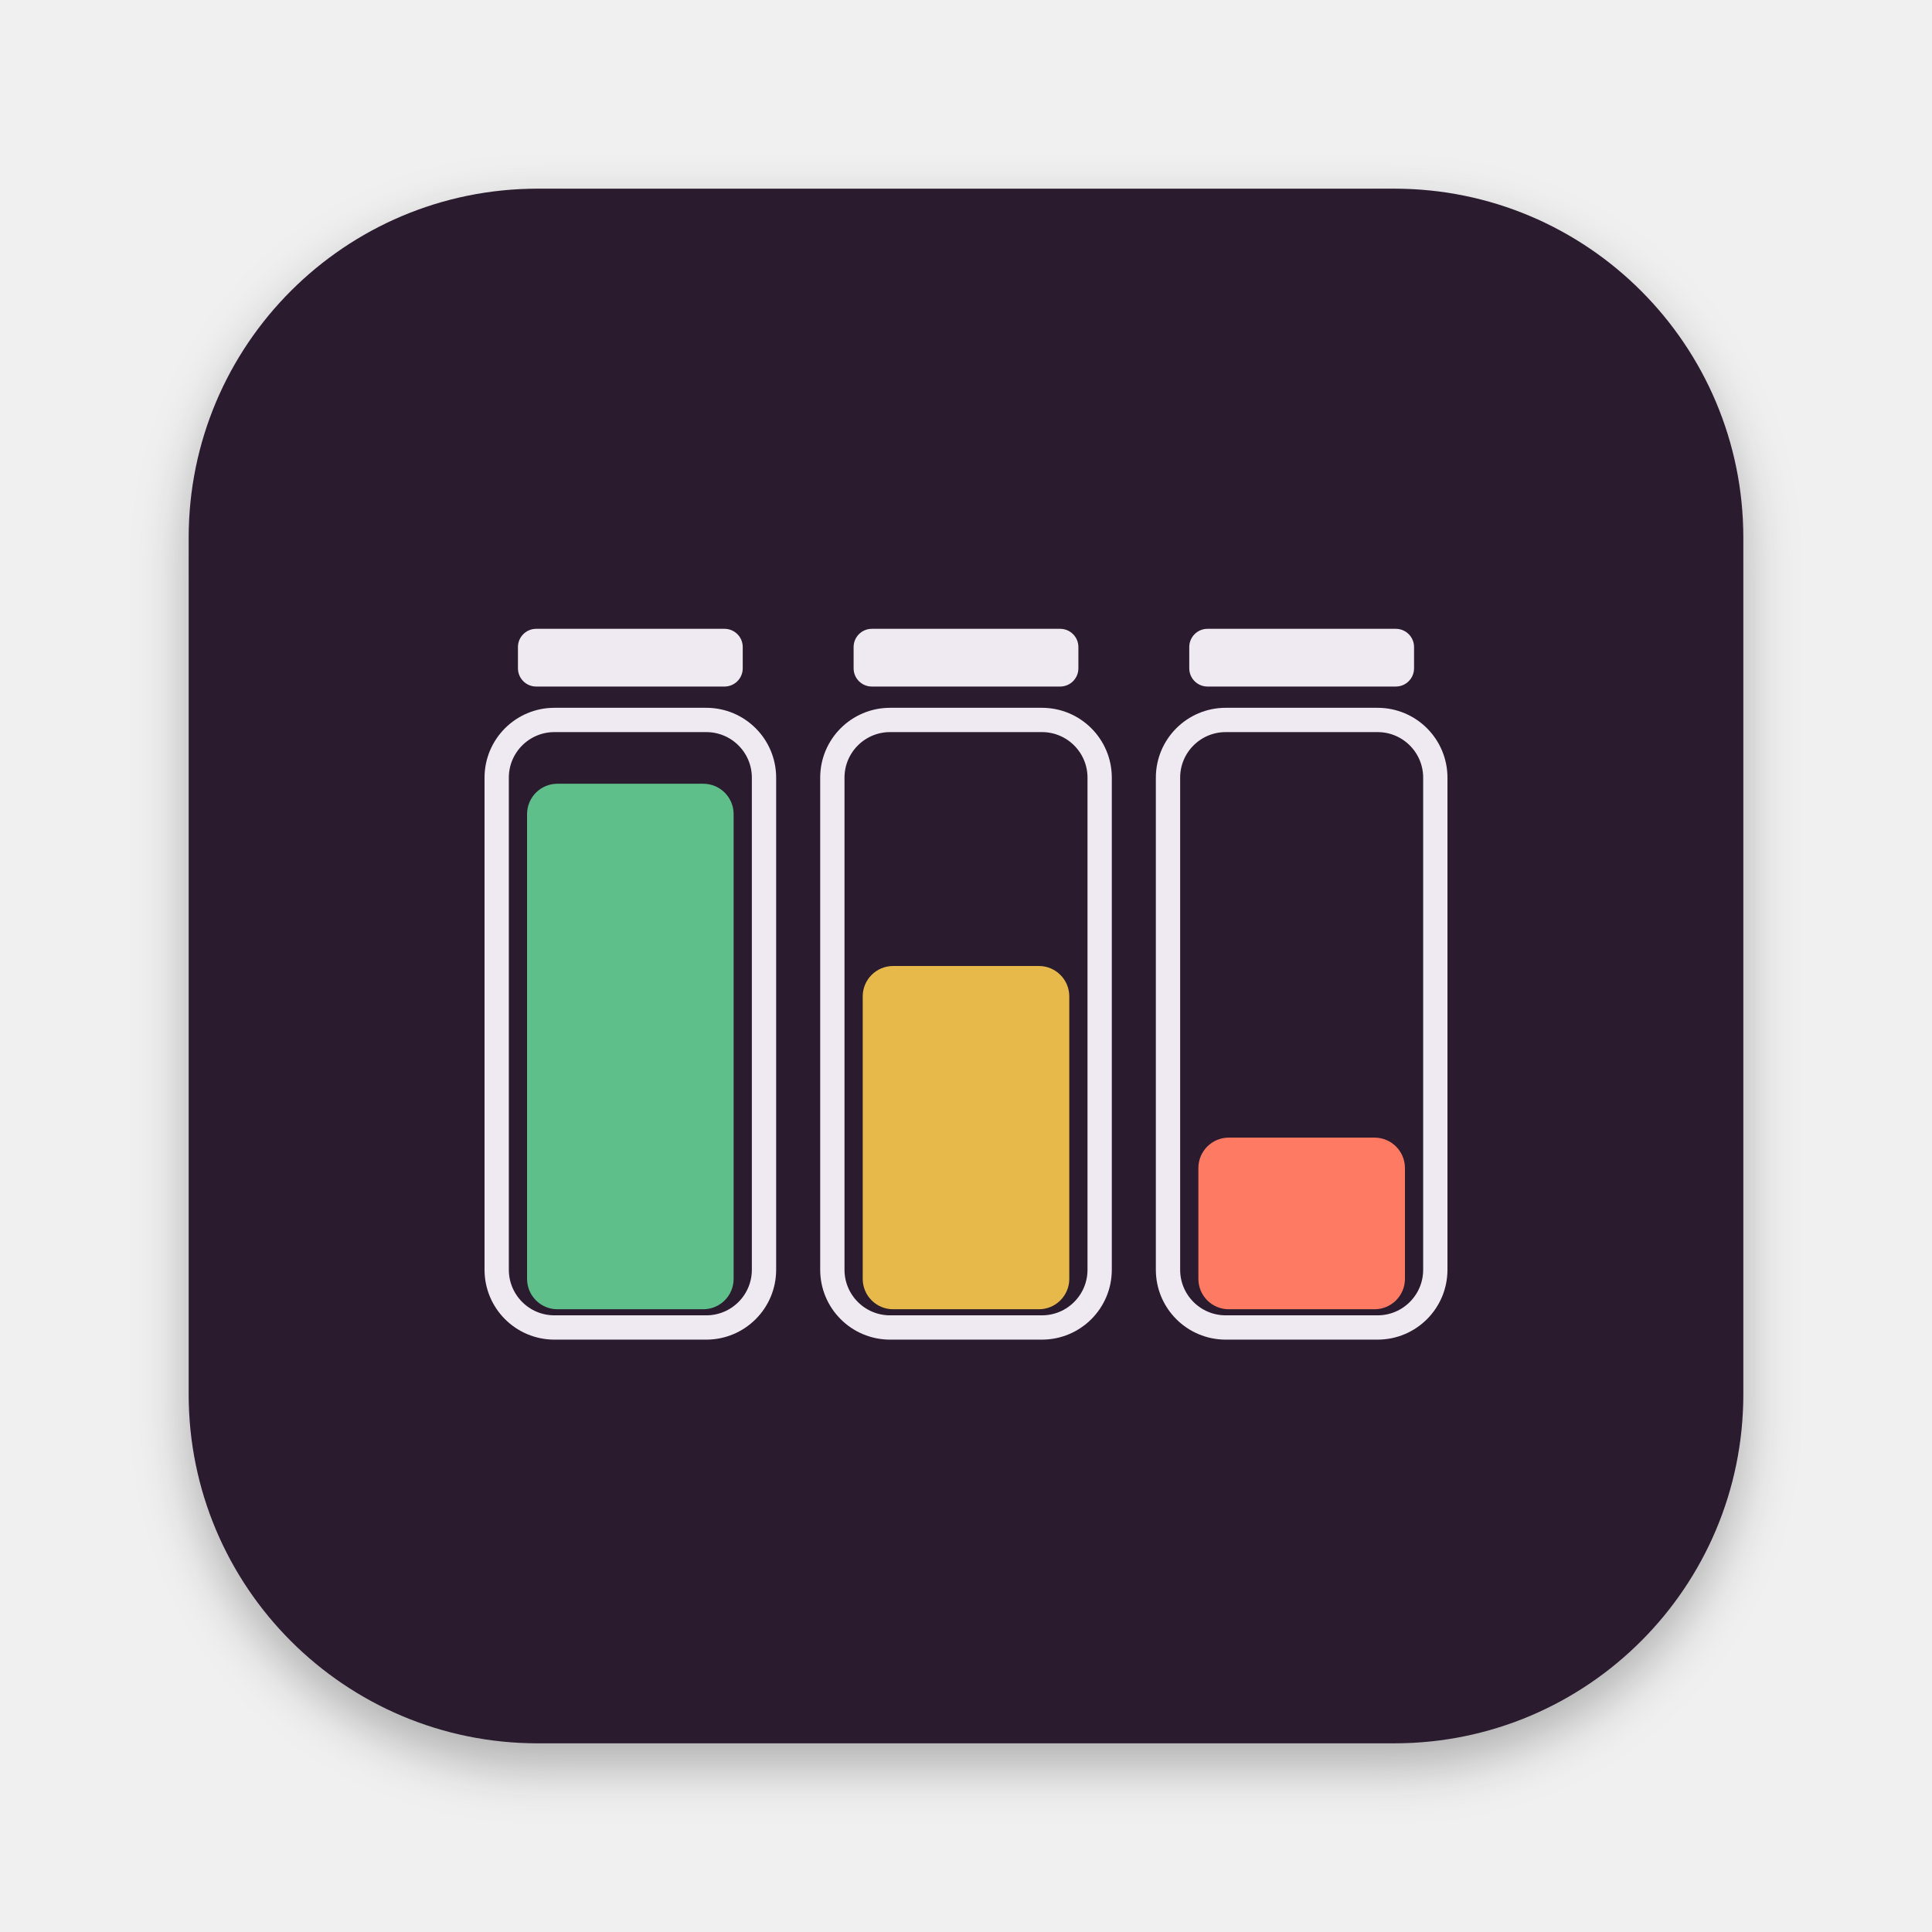
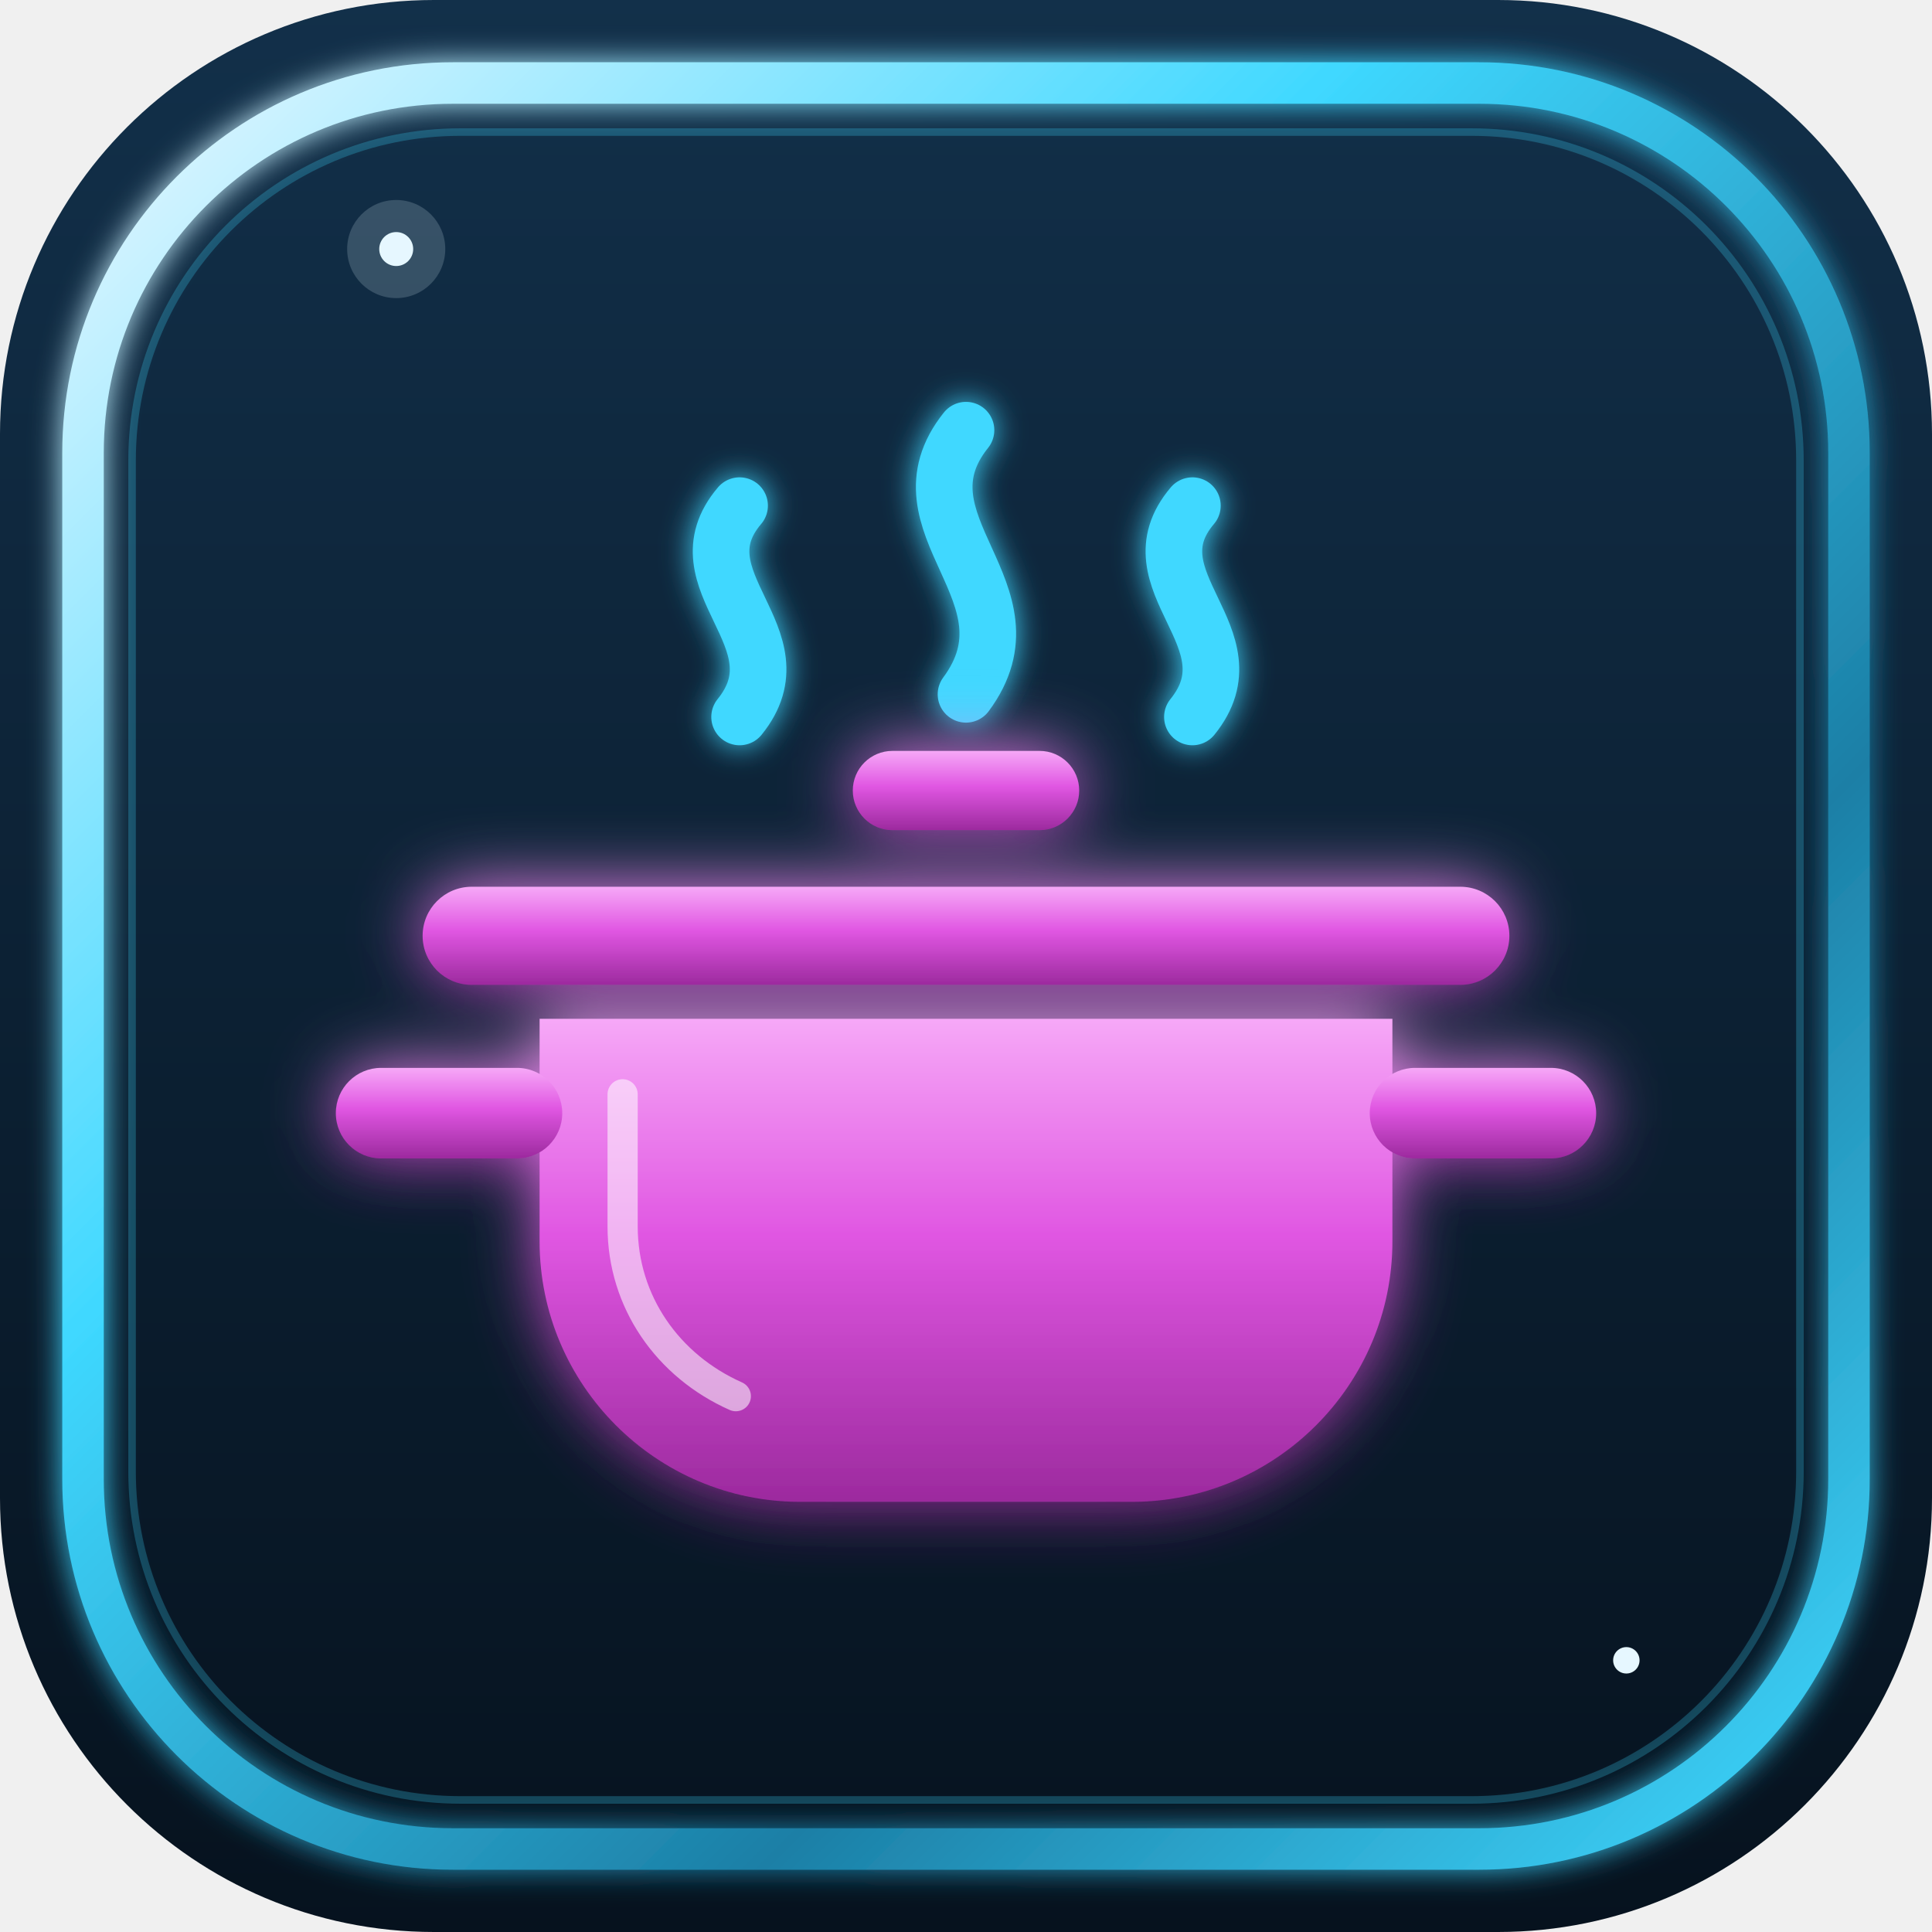
<svg xmlns="http://www.w3.org/2000/svg" viewBox="0 0 1024 1024">
  <defs>
-     <filter id="ombre" x="-10%" y="-10%" width="120%" height="130%">
-       <feDropShadow dx="0" dy="12" stdDeviation="14" flood-color="#000" flood-opacity="0.28" />
+     <linearGradient id="fond" x1="0" y1="0" x2="0" y2="1">
+       <stop offset="0" stop-color="#12304a" />
+       <stop offset="1" stop-color="#06121e" />
+     </linearGradient>
+     <linearGradient id="chrome" x1="0" y1="0" x2="1" y2="1">
+       <stop offset="0" stop-color="#e6f7ff" />
+       <stop offset="0.35" stop-color="#3fd8ff" />
+       <stop offset="0.7" stop-color="#1c7fa6" />
+       <stop offset="1" stop-color="#3fd8ff" />
+     </linearGradient>
+     <linearGradient id="orchidee" x1="0" y1="0" x2="0" y2="1">
+       <stop offset="0" stop-color="#f6a8f7" />
+       <stop offset="0.45" stop-color="#e056e2" />
+       <stop offset="1" stop-color="#9c2a9e" />
+     </linearGradient>
+     <filter id="halo" x="-30%" y="-30%" width="160%" height="160%">
+       <feGaussianBlur stdDeviation="18" result="flou" />
+       <feMerge>
+         <feMergeNode in="flou" />
+         <feMergeNode in="SourceGraphic" />
+       </feMerge>
+     </filter>
+     <filter id="halo-fin" x="-30%" y="-30%" width="160%" height="160%">
+       <feGaussianBlur stdDeviation="8" result="flou" />
+       <feMerge>
+         <feMergeNode in="flou" />
+         <feMergeNode in="SourceGraphic" />
+       </feMerge>
    </filter>
  </defs>
-   <rect x="100" y="100" width="824" height="824" rx="185" fill="#2a1b2e" filter="url(#ombre)" />
-   <g transform="translate(512 512) scale(0.805) translate(-512 -512)">
-     <rect x="217" y="290" width="148" height="38" rx="12" fill="#efe9f1" />
-     <rect x="203" y="350" width="176" height="400" rx="38" fill="none" stroke="#efe9f1" stroke-width="16" />
-     <rect x="223" y="392" width="136" height="346" rx="20" fill="#5fbf8a" />
-     <rect x="438" y="290" width="148" height="38" rx="12" fill="#efe9f1" />
-     <rect x="424" y="350" width="176" height="400" rx="38" fill="none" stroke="#efe9f1" stroke-width="16" />
-     <rect x="444" y="512" width="136" height="226" rx="20" fill="#e7b94a" />
-     <rect x="659" y="290" width="148" height="38" rx="12" fill="#efe9f1" />
-     <rect x="645" y="350" width="176" height="400" rx="38" fill="none" stroke="#efe9f1" stroke-width="16" />
-     <rect x="665" y="625" width="136" height="113" rx="20" fill="#ff7a63" />
+   <rect width="1024" height="1024" rx="230" fill="url(#fond)" />
+   <rect x="44" y="44" width="936" height="936" rx="196" fill="none" stroke="url(#chrome)" stroke-width="22" filter="url(#halo-fin)" />
+   <rect x="70" y="70" width="884" height="884" rx="174" fill="none" stroke="#3fd8ff" stroke-opacity="0.25" stroke-width="4" />
+   <g fill="none" stroke="#3fd8ff" stroke-width="30" stroke-linecap="round" filter="url(#halo-fin)">
+     <path d="M392 268c-34 40 34 70 0 112" />
+     <path d="M512 228c-40 50 40 86 0 140" />
+     <path d="M632 268c-34 40 34 70 0 112" />
  </g>
+   <g filter="url(#halo)">
+     <rect x="452" y="398" width="120" height="42" rx="21" fill="url(#orchidee)" />
+     <path d="M250 470h524a26 26 0 0 1 26 26v0a26 26 0 0 1-26 26H250a26 26 0 0 1-26-26v0a26 26 0 0 1 26-26z" fill="url(#orchidee)" />
+     <path d="M286 540h452v118c0 76-62 138-138 138H424c-76 0-138-62-138-138z" fill="url(#orchidee)" />
+     <rect x="178" y="566" width="120" height="48" rx="24" fill="url(#orchidee)" />
+     <rect x="726" y="566" width="120" height="48" rx="24" fill="url(#orchidee)" />
+   </g>
+   <path d="M330 580v70c0 40 24 74 60 90" fill="none" stroke="#ffffff" stroke-opacity="0.55" stroke-width="16" stroke-linecap="round" />
+   <circle cx="210" cy="132" r="9" fill="#e6f7ff" />
+   <circle cx="210" cy="132" r="26" fill="#e6f7ff" opacity="0.18" />
+   <circle cx="862" cy="880" r="7" fill="#e6f7ff" />
</svg>
